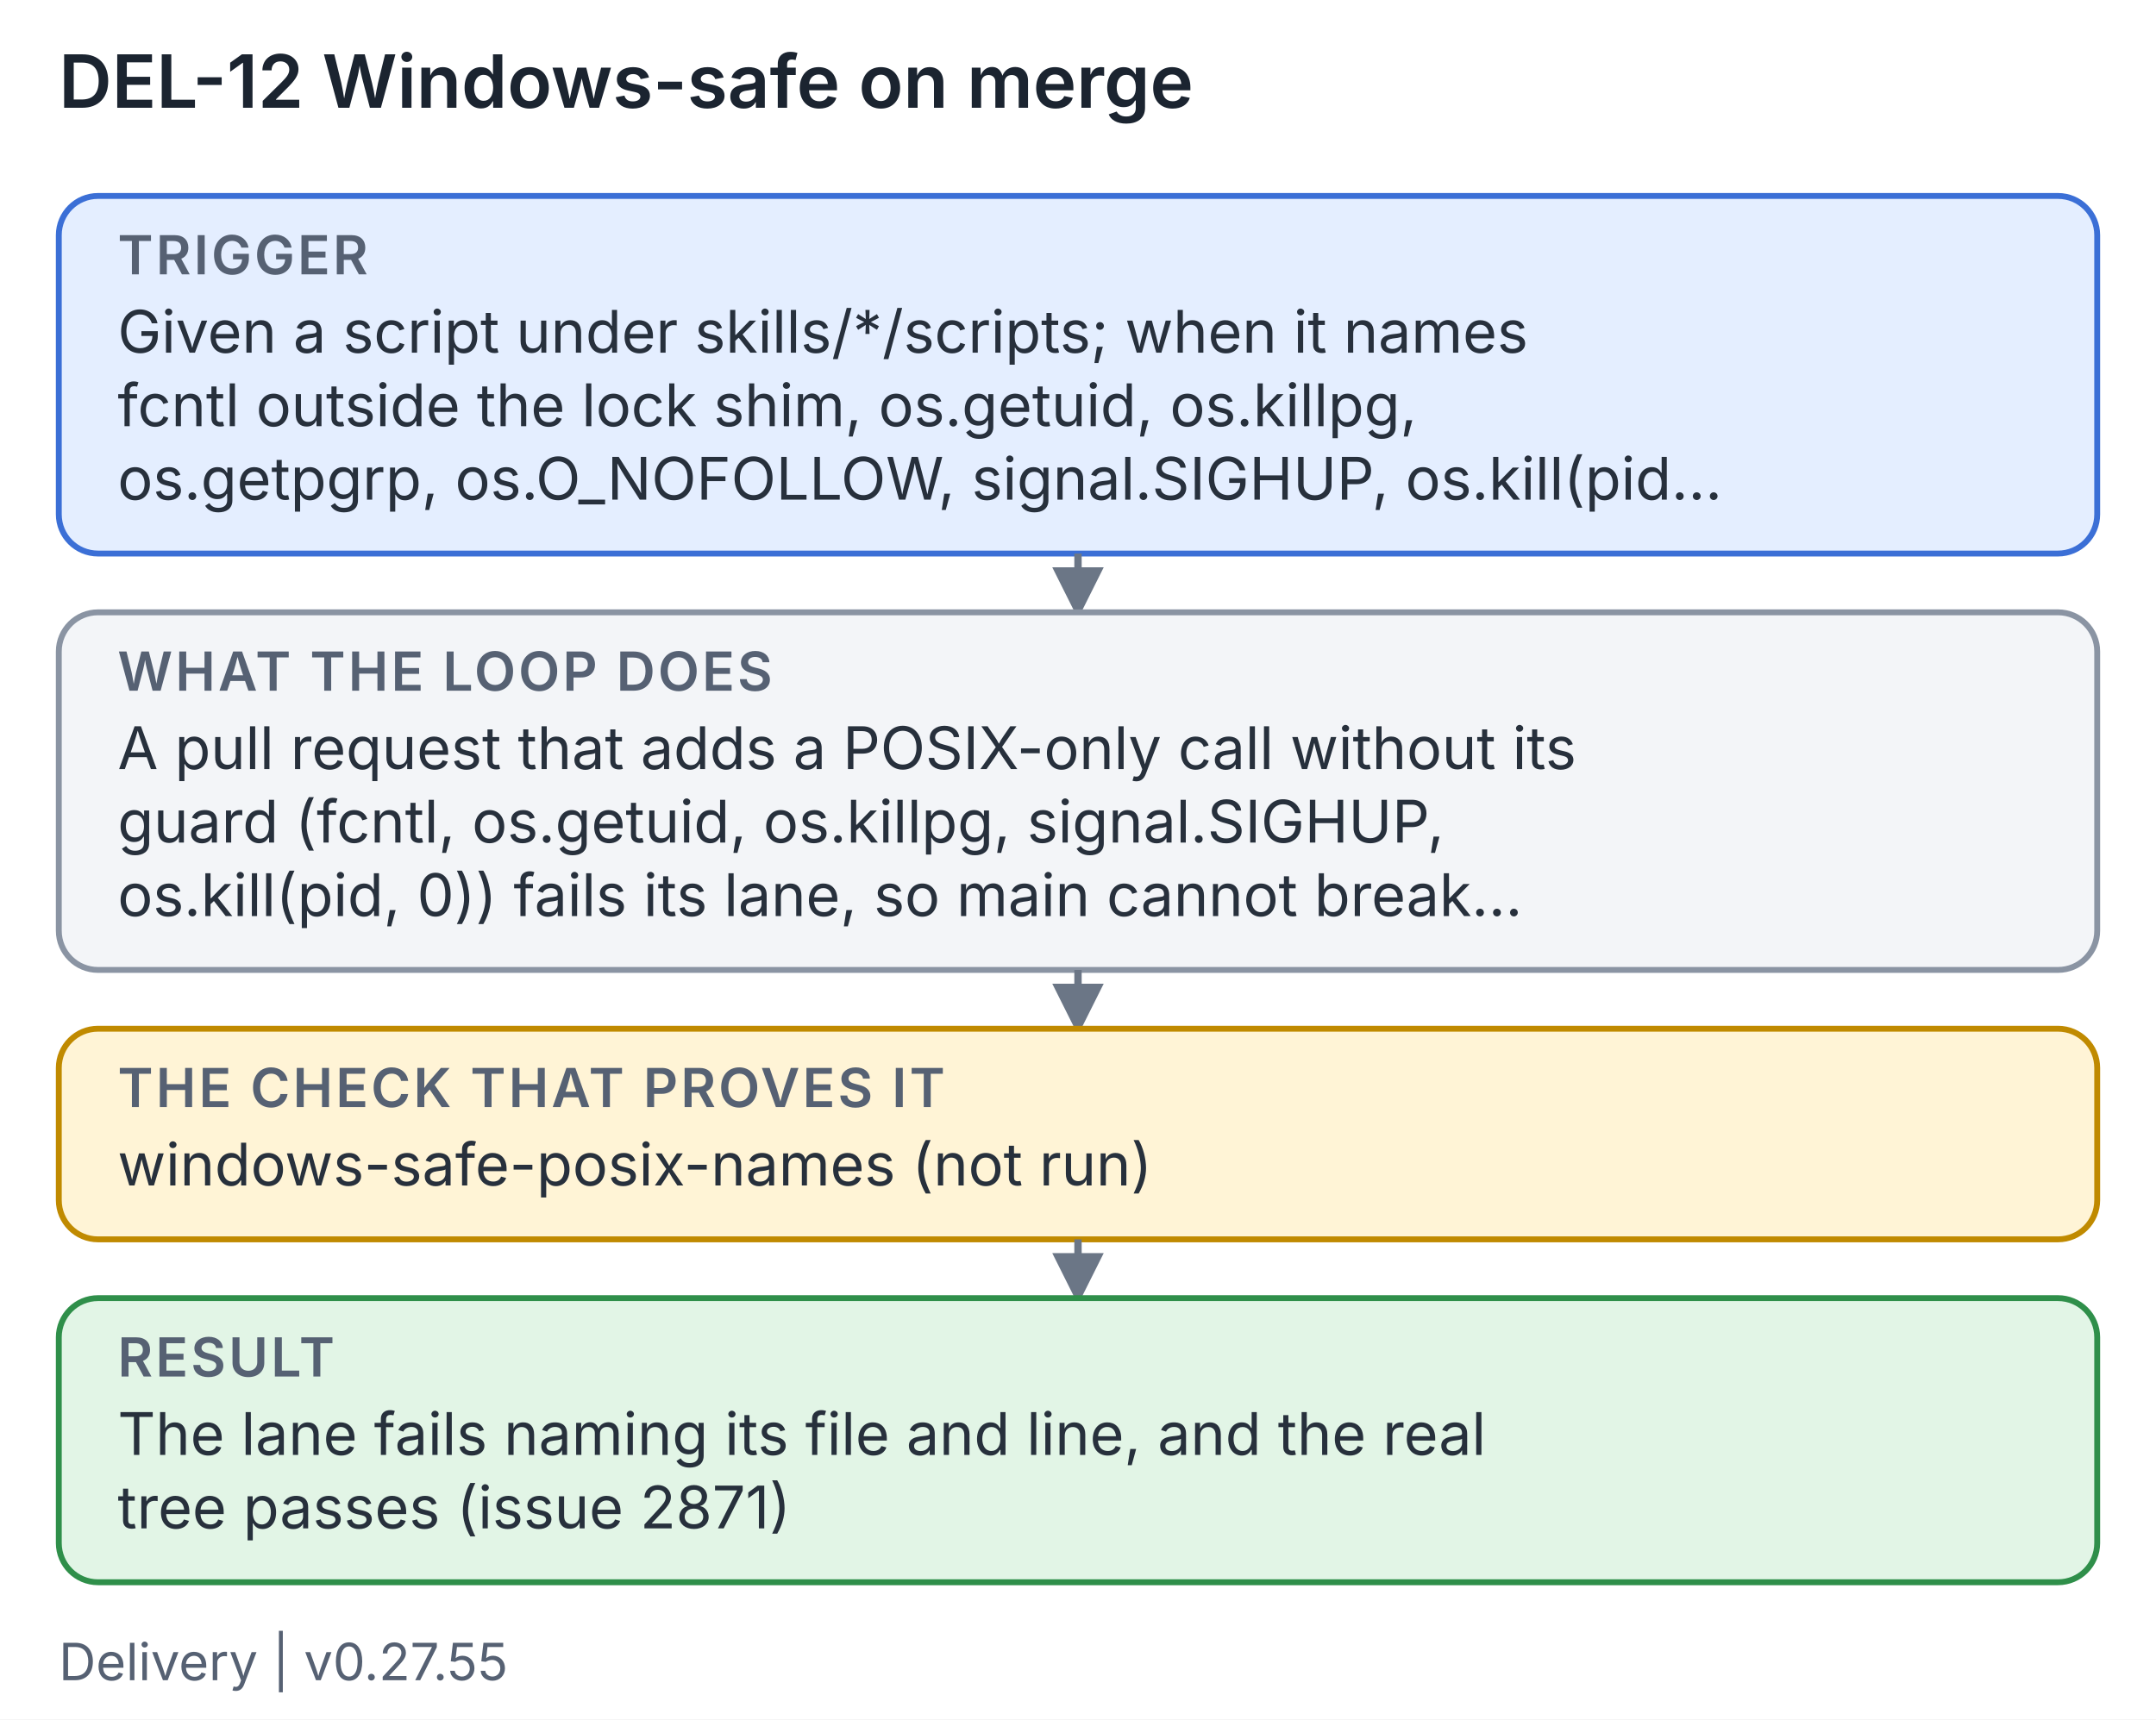
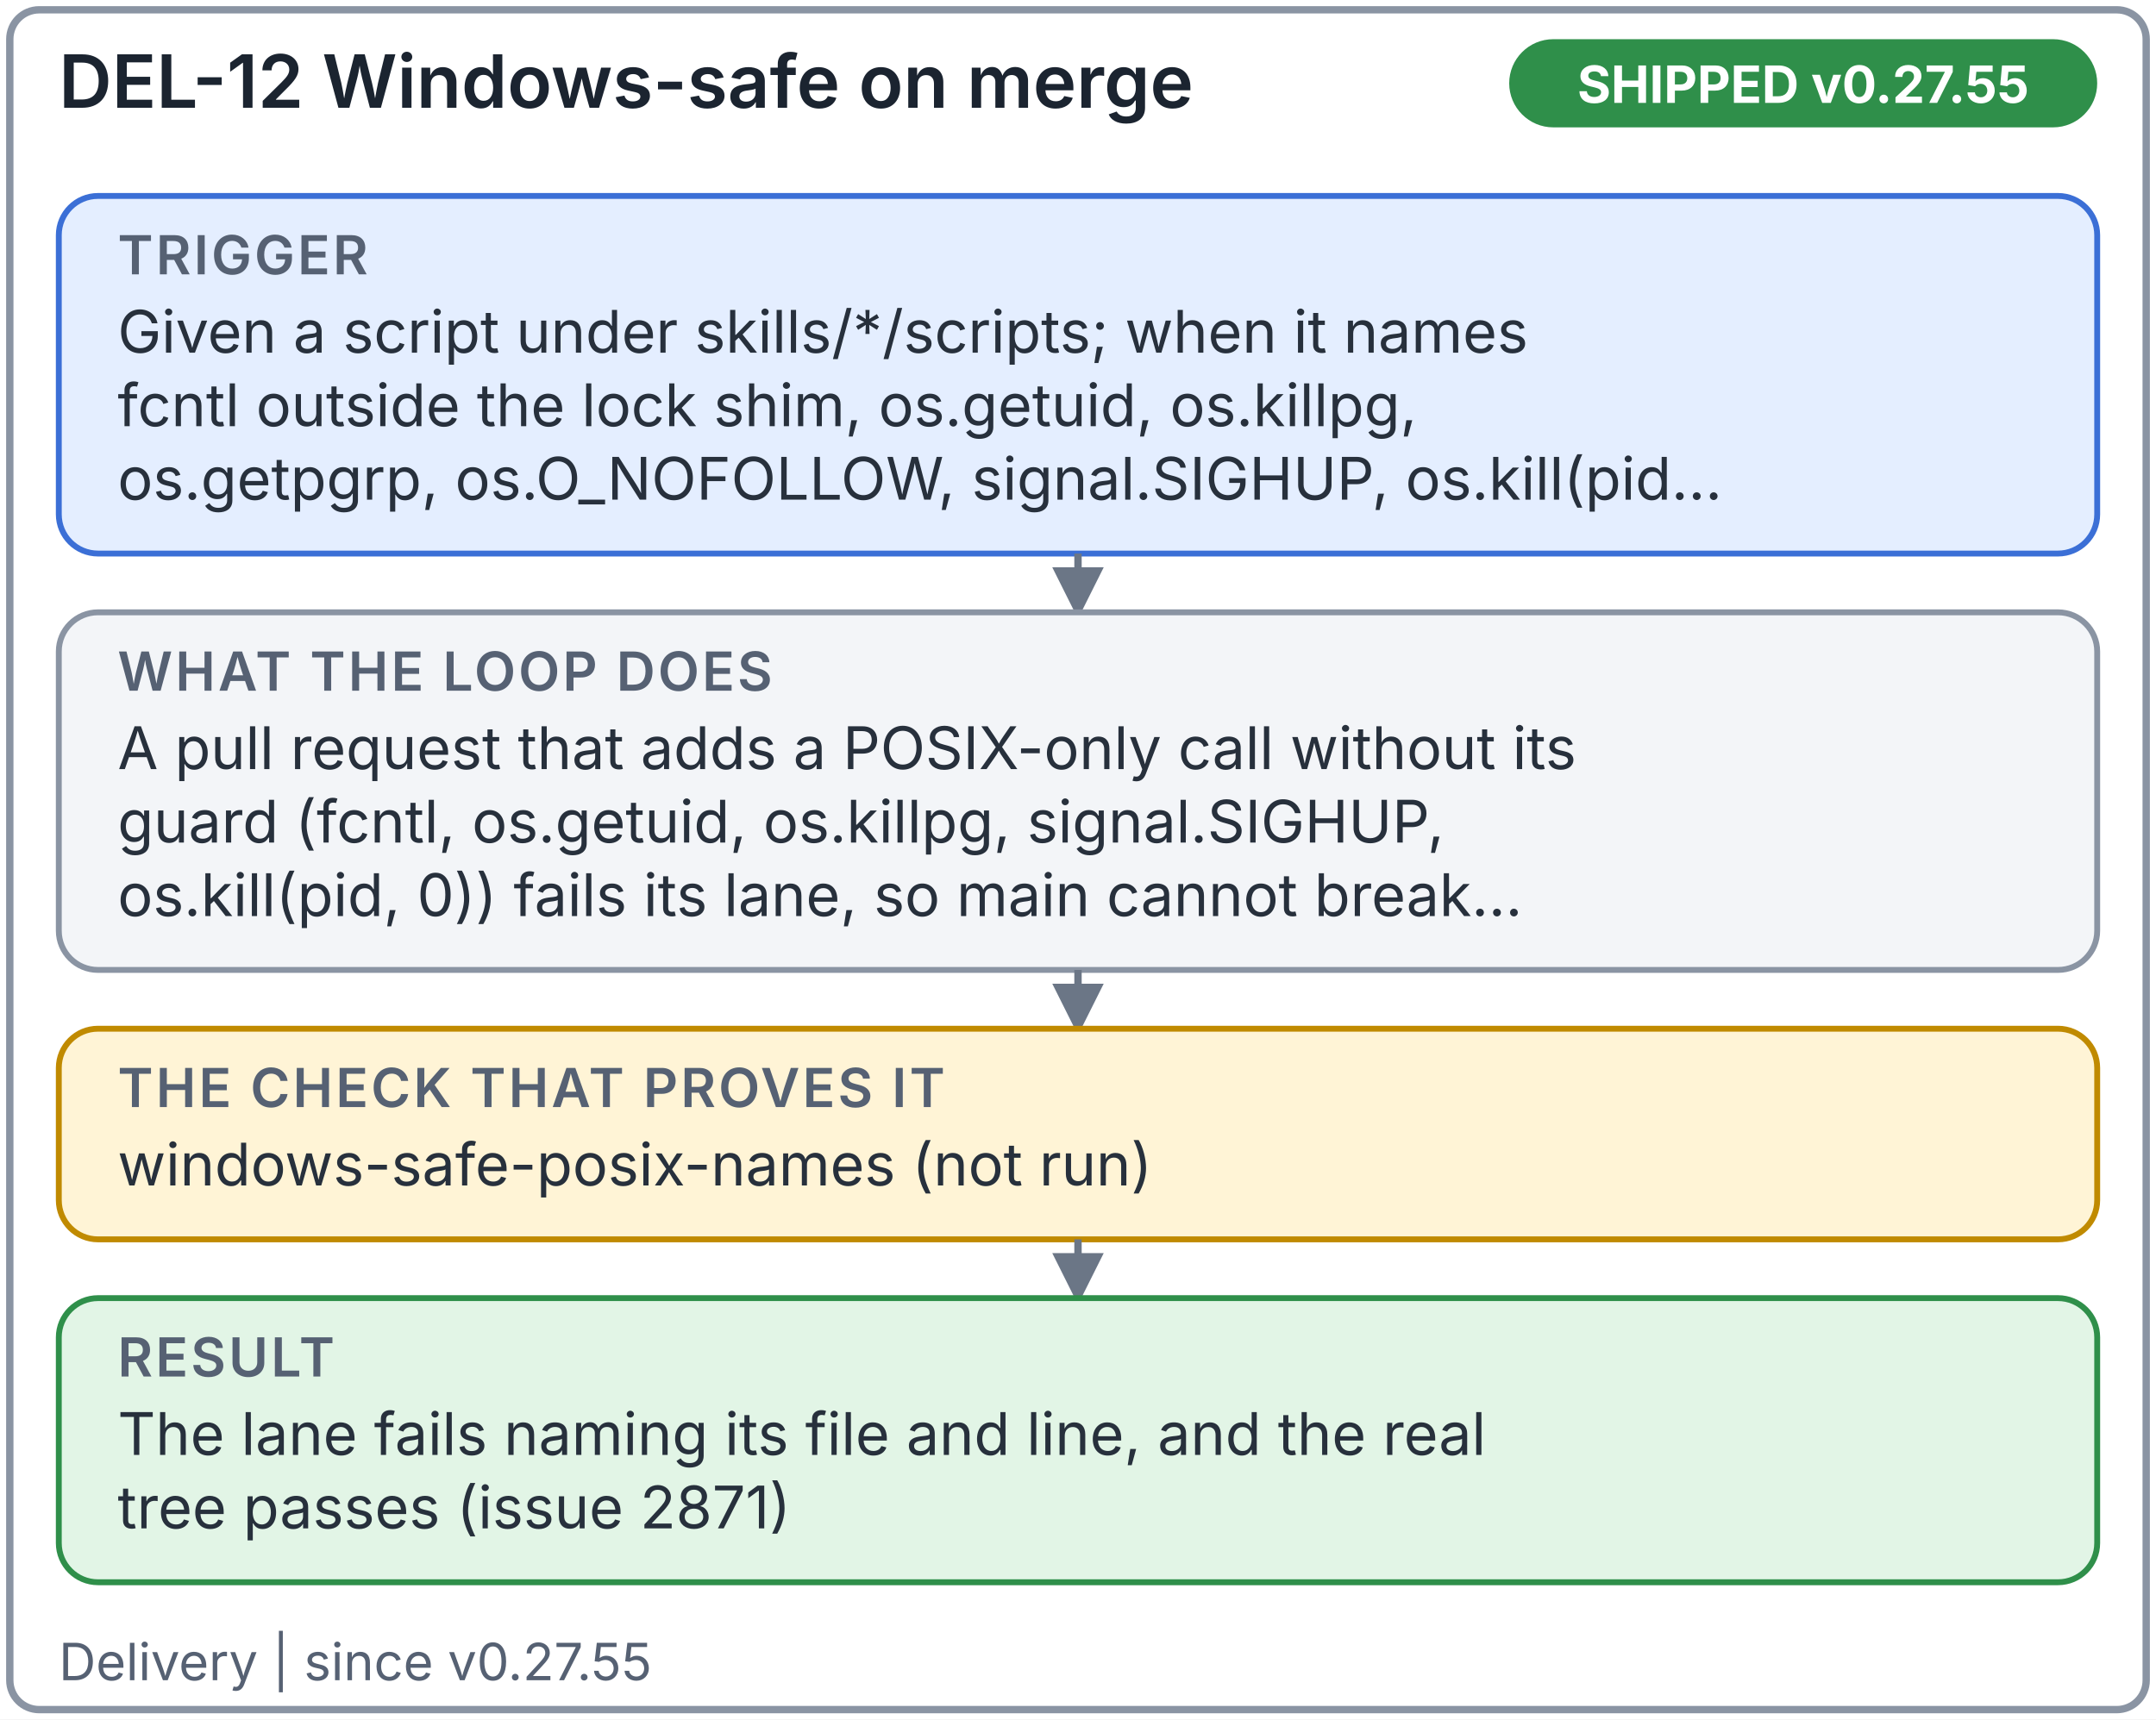
<svg xmlns="http://www.w3.org/2000/svg" viewBox="0 0 440 351" width="440" role="img" aria-label="Flow of DEL-12 Windows-safe on merge: trigger, what the loop does, the check that proves it, the result">
  <style>
.f-t{font:600 15px system-ui,-apple-system,Segoe UI,sans-serif;fill:#1b2430}
.f-h{font:600 11px system-ui,-apple-system,Segoe UI,sans-serif;fill:#566173;letter-spacing:.05em}
.f-s{font:400 12px system-ui,-apple-system,Segoe UI,sans-serif;fill:#27303c}
.f-x{font:400 10.5px system-ui,-apple-system,Segoe UI,sans-serif;fill:#566173}
.f-you{fill:#e4eeff;stroke:#3b6fd6}
.f-step{fill:#f3f5f8;stroke:#8a94a3}
.f-gate{fill:#fff4d6;stroke:#c08a00}
.f-ok{fill:#e2f5e6;stroke:#2f8f4a}
.f-find{fill:#fde9e7;stroke:#c5483f}
.f-bg{fill:#ffffff}
.f-a{stroke:#6b7686;stroke-width:1.5;fill:none}
.f-ah{fill:#6b7686}
@media (prefers-color-scheme: dark){
.f-t{fill:#eef2f6}.f-h,.f-x{fill:#a3afbf}.f-s{fill:#e1e7ee}
.f-step{fill:#222b36;stroke:#5c6b7d}.f-you{fill:#162a4f;stroke:#6d9bf0}
.f-gate{fill:#3a2e0d;stroke:#d9a521}.f-find{fill:#3d1c1a;stroke:#e0736a}
.f-ok{fill:#153420;stroke:#4fb56c}.f-bg{fill:#12171d}.f-a{stroke:#9aa7b8}.f-ah{fill:#9aa7b8}
}
+ 
+ .k-shipped{stroke:#8a94a3;stroke-width:1.5}.k-v20{stroke:#d9822b;stroke-width:5}.k-v21{stroke:#8a5cd6;stroke-width:5;stroke-dasharray:10 6}
+ .p-shipped{fill:#2f8f4a}.p-v20{fill:#d9822b}.p-v21{fill:#8a5cd6}
+ .f-pill{font:700 10.5px system-ui,-apple-system,Segoe UI,sans-serif;fill:#ffffff}
+ @media (prefers-color-scheme: dark){.k-shipped{stroke:#5c6b7d}.k-v20{stroke:#f0a050}.k-v21{stroke:#b08cf0}.p-shipped{fill:#3d9c58}.p-v20{fill:#c46f1c}.p-v21{fill:#7a4cc6}}
</style>
  <defs>
    <marker id="ah" viewBox="0 0 8 8" refX="7" refY="4" markerWidth="7" markerHeight="7" orient="auto-start-reverse">
      <path d="M0 0 L8 4 L0 8 z" class="f-ah" />
    </marker>
  </defs>
  <rect width="440" height="351" class="f-bg" />
  <text x="12" y="22" class="f-t">DEL-12 Windows-safe on merge</text>
  <rect x="12" y="40" width="416" height="73" rx="8" class="f-you" stroke-width="1.2" />
  <text x="24" y="56" class="f-h">TRIGGER</text>
  <text x="24" y="72" class="f-s">Given a script under skills/*/scripts; when it names</text>
  <text x="24" y="87" class="f-s">fcntl outside the lock shim, os.getuid, os.killpg,</text>
  <text x="24" y="102" class="f-s">os.getpgrp, os.O_NOFOLLOW, signal.SIGHUP, os.kill(pid…</text>
  <path d="M220 113 L220 125" class="f-a" marker-end="url(#ah)" />
  <rect x="12" y="125" width="416" height="73" rx="8" class="f-step" stroke-width="1.2" />
  <text x="24" y="141" class="f-h">WHAT THE LOOP DOES</text>
  <text x="24" y="157" class="f-s">A pull request that adds a POSIX-only call without its</text>
  <text x="24" y="172" class="f-s">guard (fcntl, os.getuid, os.killpg, signal.SIGHUP,</text>
  <text x="24" y="187" class="f-s">os.kill(pid, 0)) fails its lane, so main cannot break…</text>
  <path d="M220 198 L220 210" class="f-a" marker-end="url(#ah)" />
  <rect x="12" y="210" width="416" height="43" rx="8" class="f-gate" stroke-width="1.2" />
  <text x="24" y="226" class="f-h">THE CHECK THAT PROVES IT</text>
  <text x="24" y="242" class="f-s">windows-safe-posix-names (not run)</text>
  <path d="M220 253 L220 265" class="f-a" marker-end="url(#ah)" />
  <rect x="12" y="265" width="416" height="58" rx="8" class="f-ok" stroke-width="1.2" />
  <text x="24" y="281" class="f-h">RESULT</text>
  <text x="24" y="297" class="f-s">The lane fails naming its file and line, and the real</text>
  <text x="24" y="312" class="f-s">tree passes (issue 2871)</text>
-   <text x="12" y="343" class="f-x">Delivery | v0.27.55</text>
+   <text x="12" y="343" class="f-x">Delivery | since v0.27.55</text>
+   <rect x="2" y="2" width="436" height="347" rx="6" fill="none" class="k-shipped" />
+   <rect x="308" y="8" width="120" height="18" rx="9" class="p-shipped" />
+   <text x="368" y="21" text-anchor="middle" class="f-pill">SHIPPED v0.27.55</text>
</svg>
